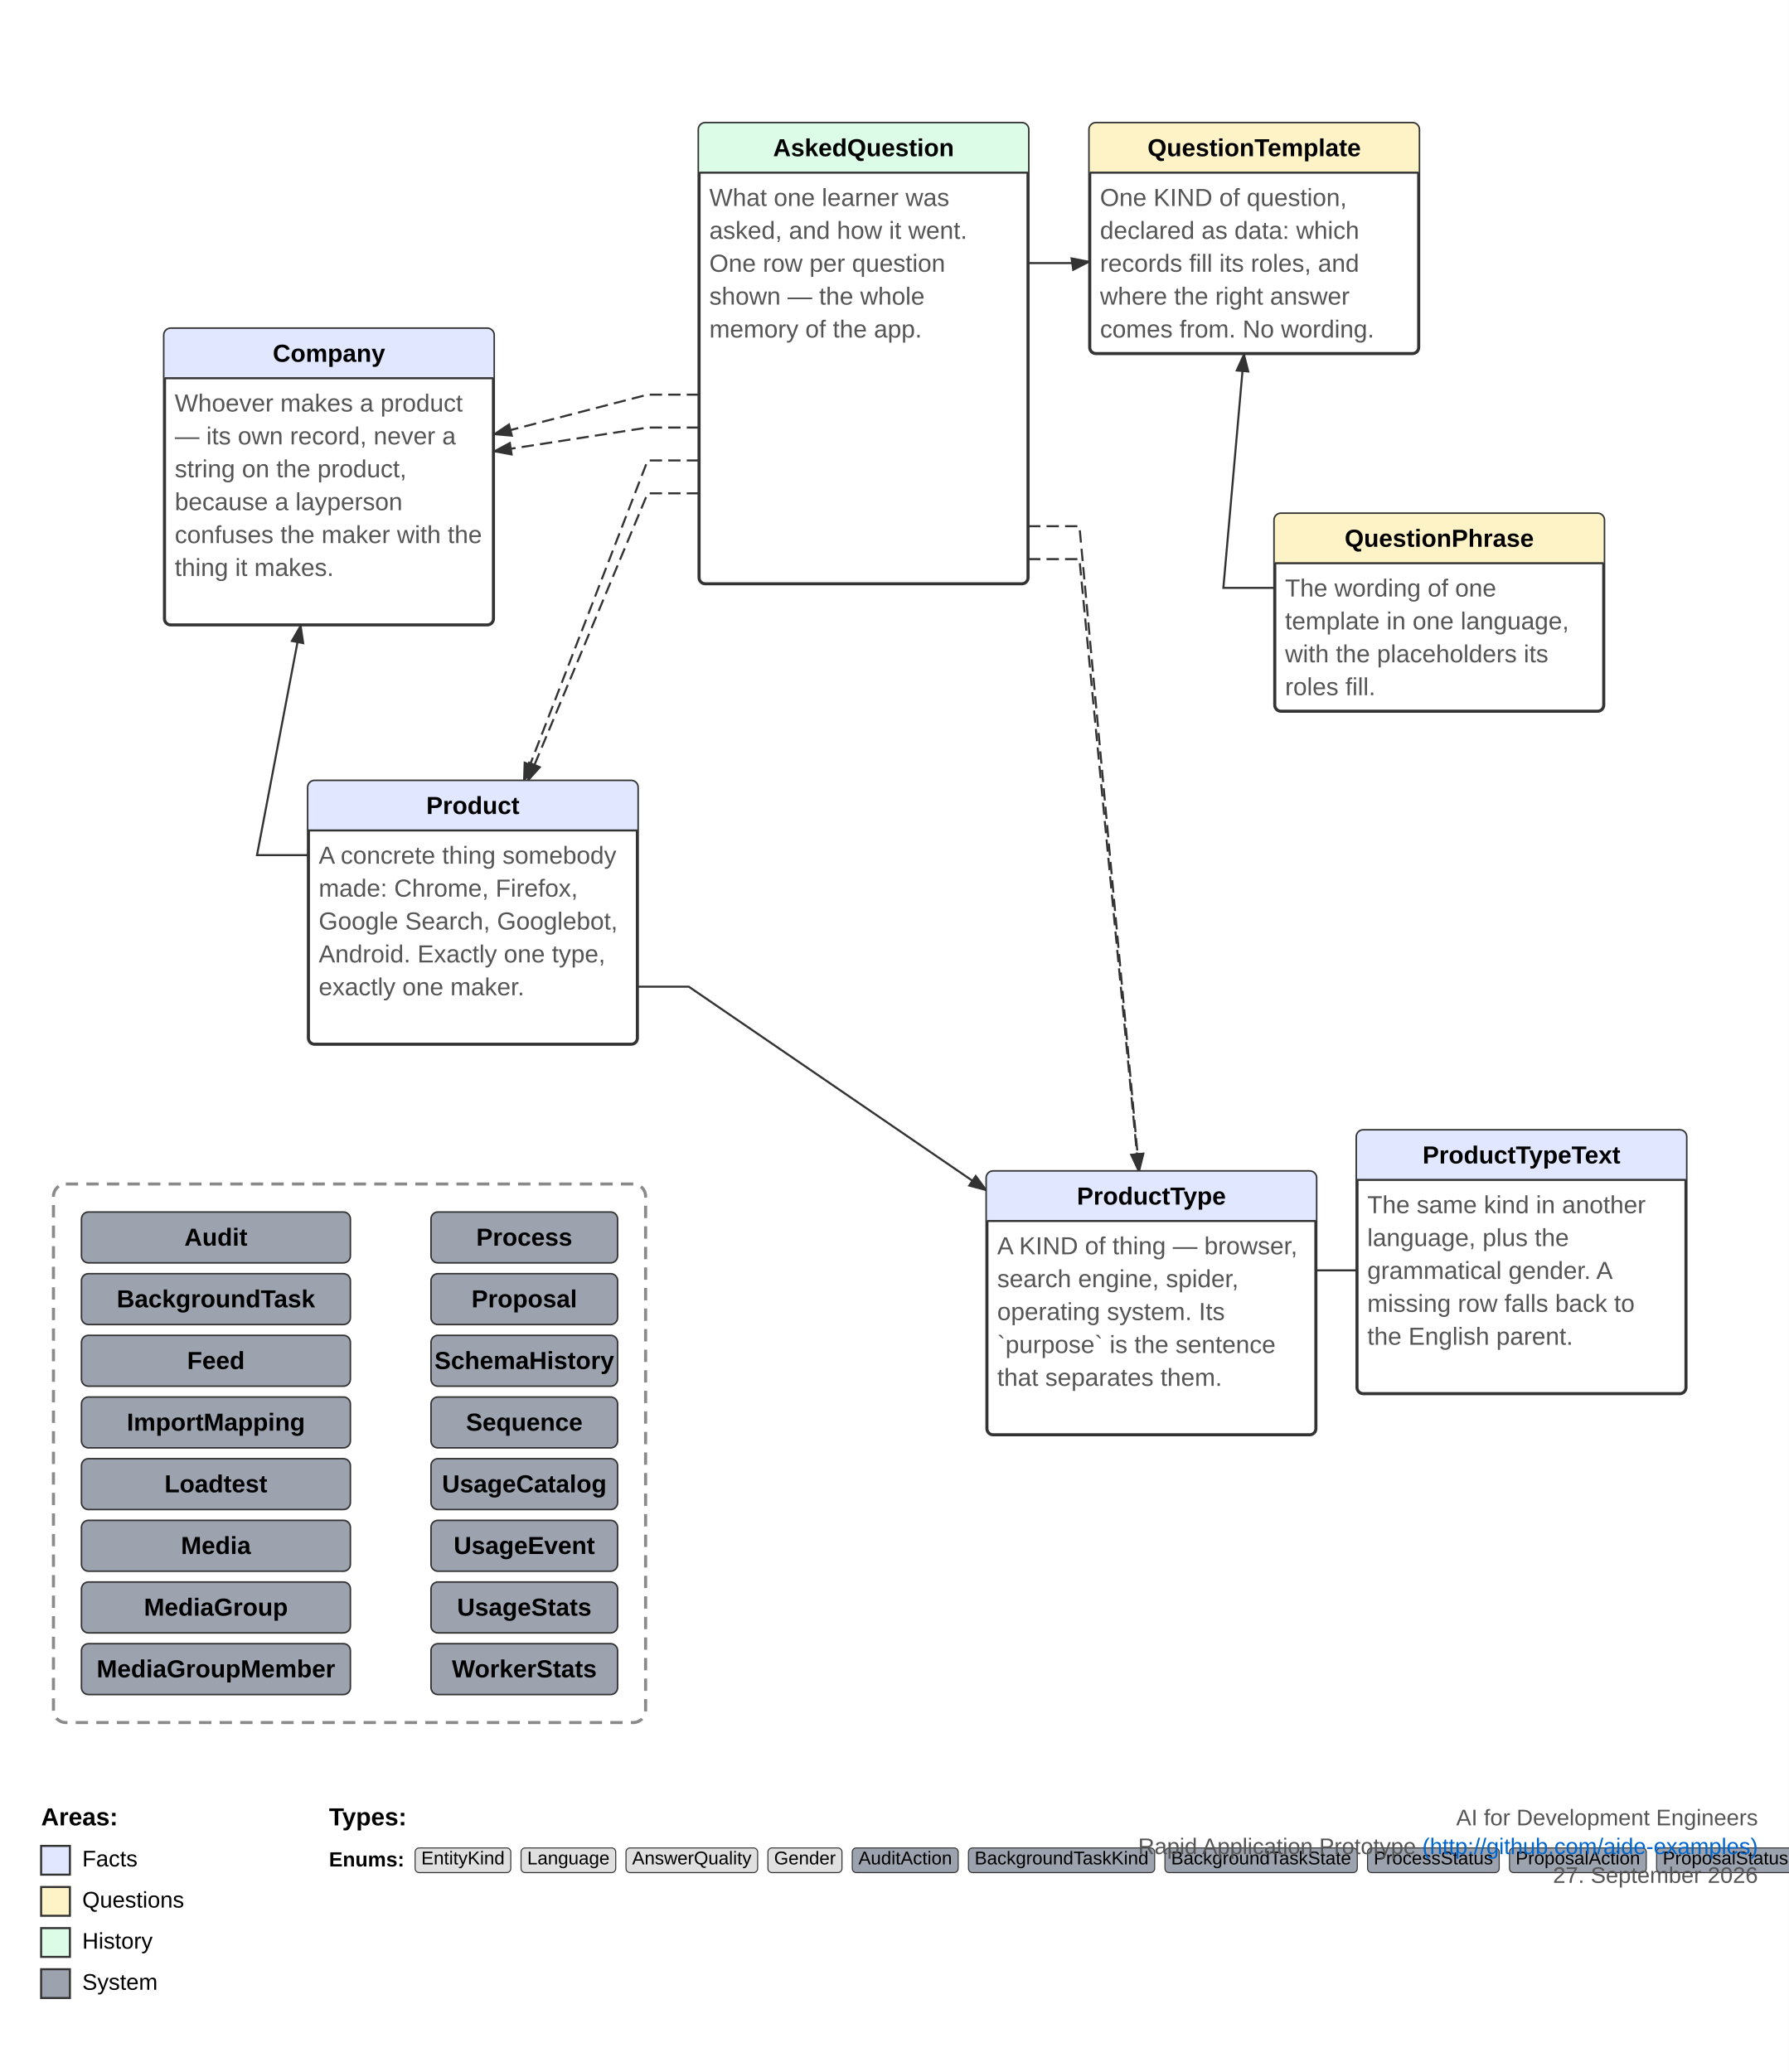
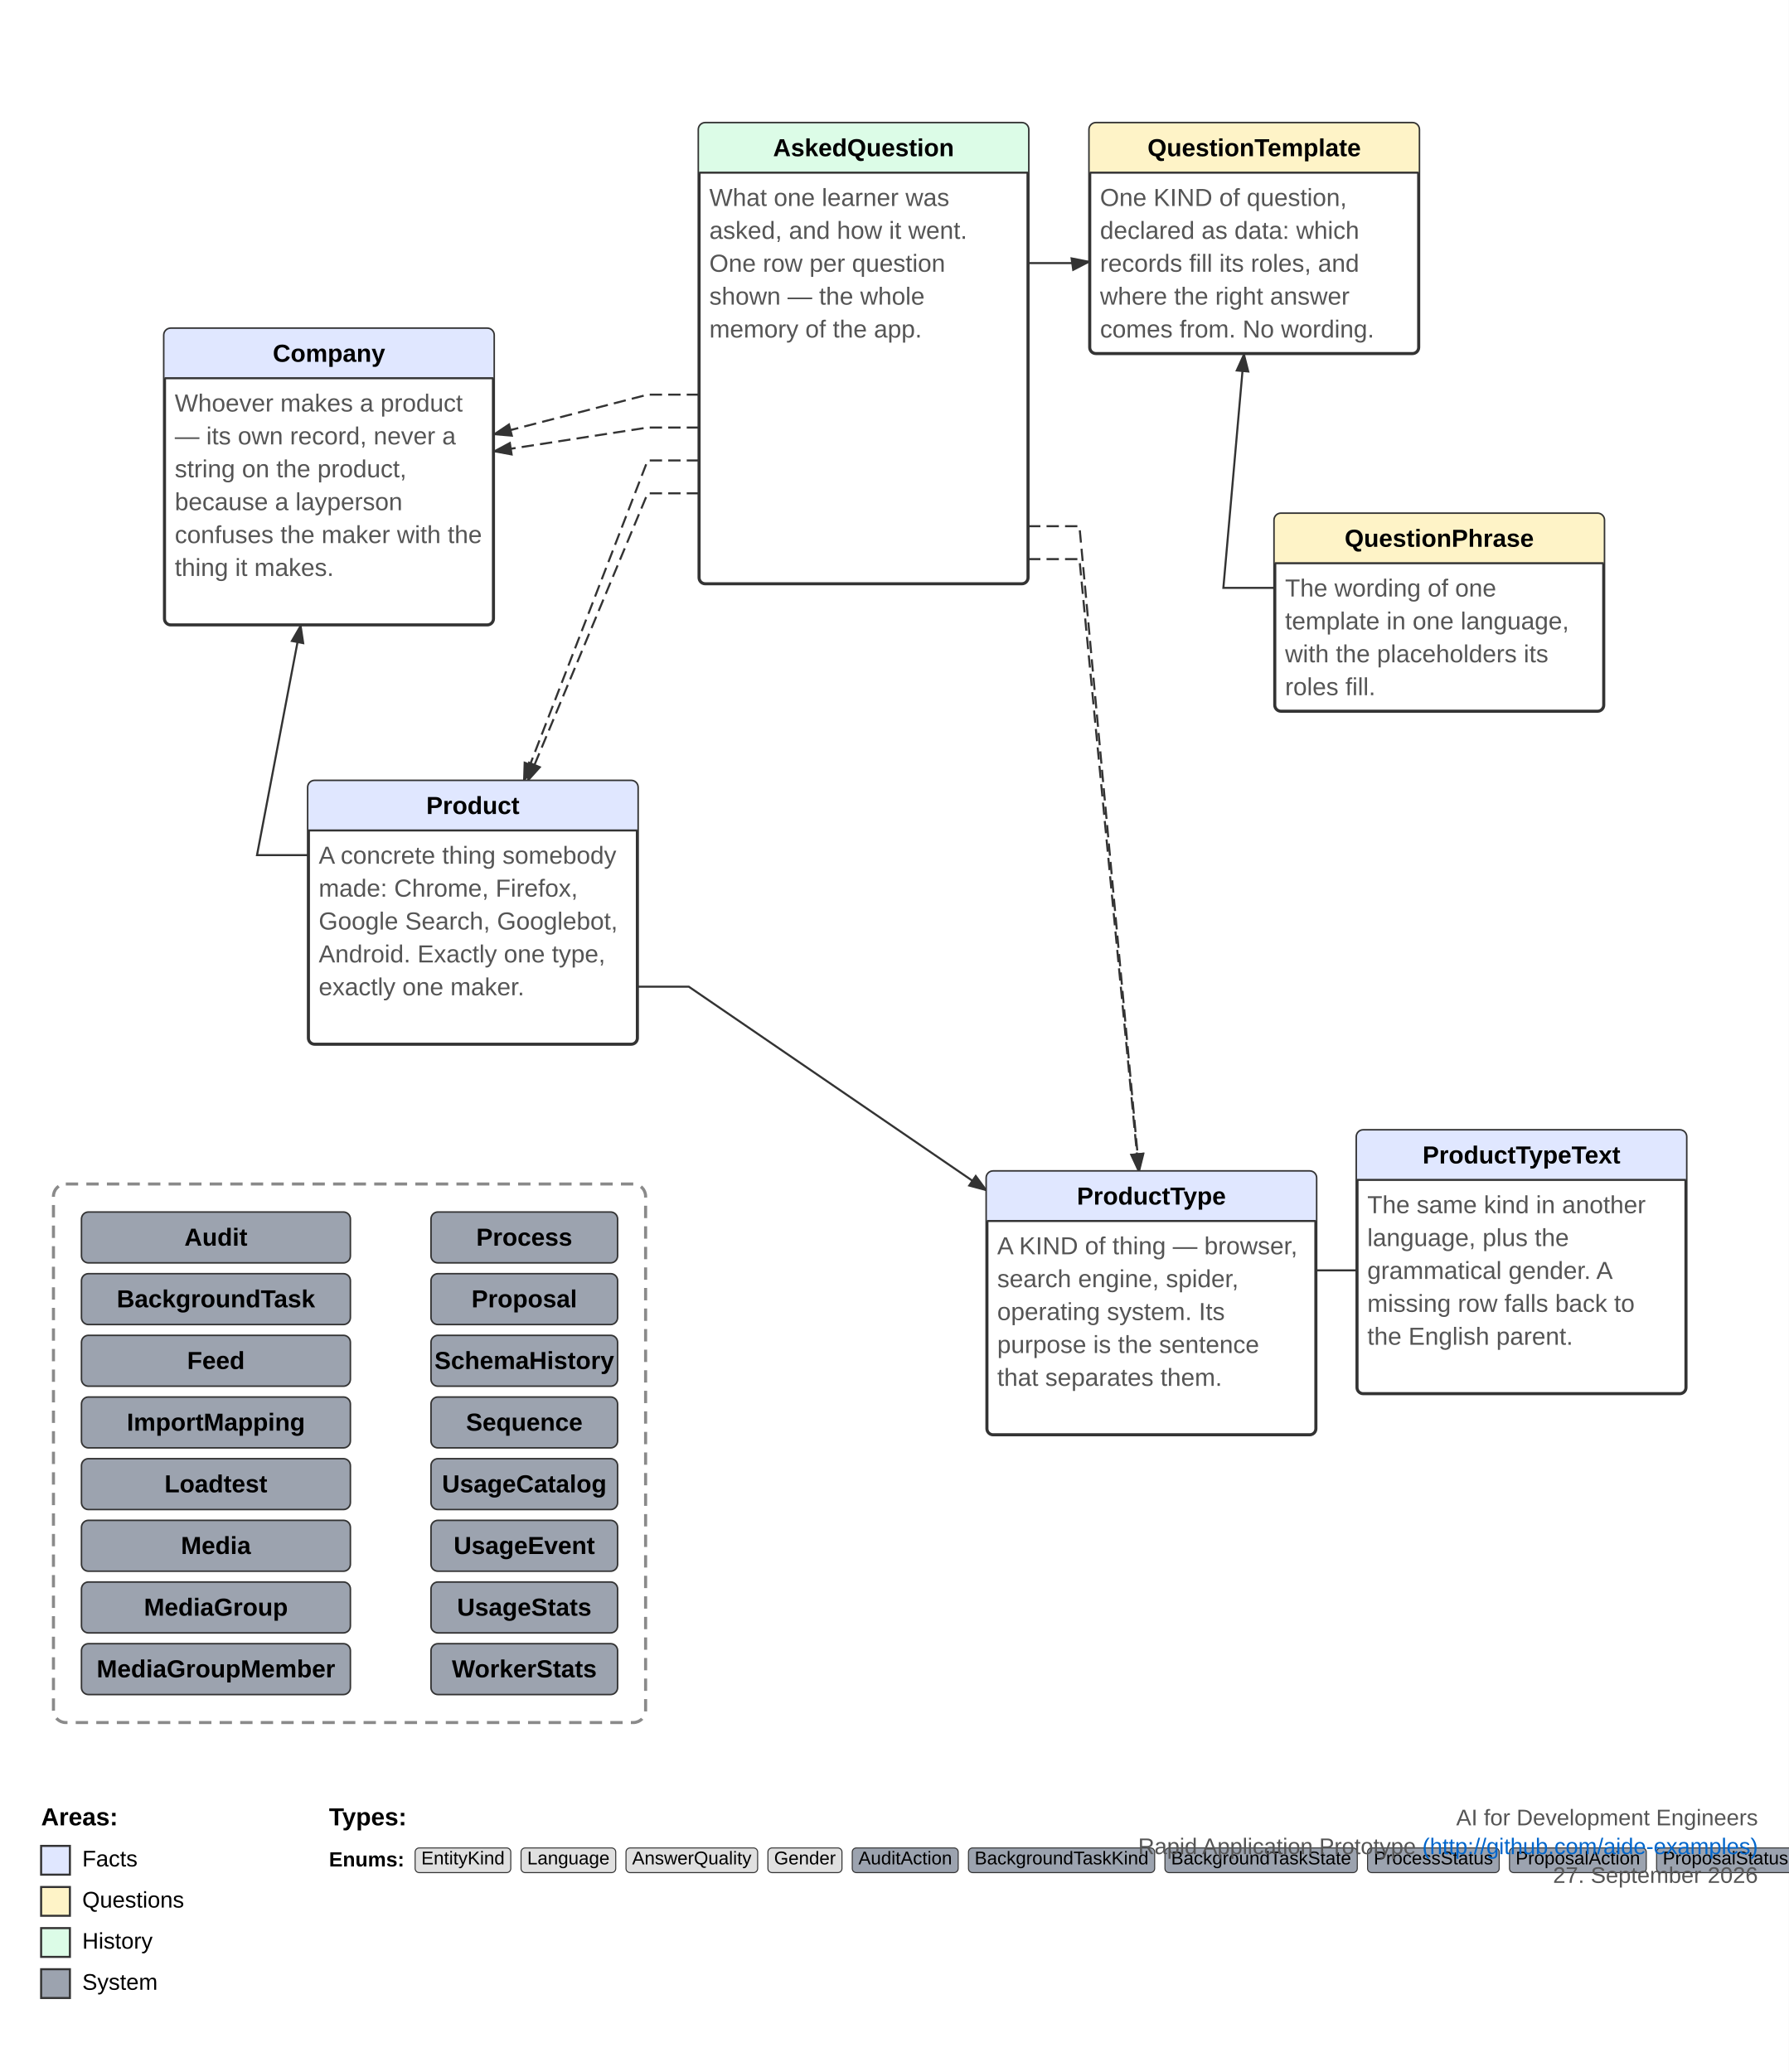
<svg xmlns="http://www.w3.org/2000/svg" viewBox="0 0 870 1008" width="870" height="1008">
  <defs>
    <marker id="arrowhead" markerWidth="10" markerHeight="7" refX="9" refY="3.5" orient="auto">
      <polygon points="0 0, 10 3.5, 0 7" fill="#333" />
    </marker>
    <clipPath id="clip-AskedQuestion">
      <rect x="340" y="60" width="160" height="224" rx="3" />
    </clipPath>
    <clipPath id="clip-Company">
      <rect x="80" y="160" width="160" height="144" rx="3" />
    </clipPath>
    <clipPath id="clip-Product">
      <rect x="150" y="380" width="160" height="128" rx="3" />
    </clipPath>
    <clipPath id="clip-ProductType">
      <rect x="480" y="570" width="160" height="128" rx="3" />
    </clipPath>
    <clipPath id="clip-ProductTypeText">
      <rect x="660" y="550" width="160" height="128" rx="3" />
    </clipPath>
    <clipPath id="clip-QuestionPhrase">
      <rect x="620" y="250" width="160" height="96" rx="3" />
    </clipPath>
    <clipPath id="clip-QuestionTemplate">
      <rect x="530" y="60" width="160" height="112" rx="3" />
    </clipPath>
    <clipPath id="clip-Audit">
      <rect x="40" y="590" width="130.045" height="24" rx="3" />
    </clipPath>
    <clipPath id="clip-BackgroundTask">
      <rect x="40" y="620" width="130.045" height="24" rx="3" />
    </clipPath>
    <clipPath id="clip-Feed">
      <rect x="40" y="650" width="130.045" height="24" rx="3" />
    </clipPath>
    <clipPath id="clip-ImportMapping">
      <rect x="40" y="680" width="130.045" height="24" rx="3" />
    </clipPath>
    <clipPath id="clip-Loadtest">
      <rect x="40" y="710" width="130.045" height="24" rx="3" />
    </clipPath>
    <clipPath id="clip-Media">
      <rect x="40" y="740" width="130.045" height="24" rx="3" />
    </clipPath>
    <clipPath id="clip-MediaGroup">
      <rect x="40" y="770" width="130.045" height="24" rx="3" />
    </clipPath>
    <clipPath id="clip-MediaGroupMember">
      <rect x="40" y="800" width="130.045" height="24" rx="3" />
    </clipPath>
    <clipPath id="clip-Process">
      <rect x="210" y="590" width="90" height="24" rx="3" />
    </clipPath>
    <clipPath id="clip-Proposal">
      <rect x="210" y="620" width="90" height="24" rx="3" />
    </clipPath>
    <clipPath id="clip-SchemaHistory">
      <rect x="210" y="650" width="90" height="24" rx="3" />
    </clipPath>
    <clipPath id="clip-Sequence">
      <rect x="210" y="680" width="90" height="24" rx="3" />
    </clipPath>
    <clipPath id="clip-UsageCatalog">
      <rect x="210" y="710" width="90" height="24" rx="3" />
    </clipPath>
    <clipPath id="clip-UsageEvent">
      <rect x="210" y="740" width="90" height="24" rx="3" />
    </clipPath>
    <clipPath id="clip-UsageStats">
      <rect x="210" y="770" width="90" height="24" rx="3" />
    </clipPath>
    <clipPath id="clip-WorkerStats">
      <rect x="210" y="800" width="90" height="24" rx="3" />
    </clipPath>
  </defs>
  <rect width="870" height="1008" fill="white" />
  <path d="M 500 128 L 525 128 L 530 127.294" fill="none" stroke="#333" stroke-width="1" marker-end="url(#arrowhead)" />
  <path d="M 340 224 L 315 224 L 254.727 380" fill="none" stroke="#333" stroke-width="1" marker-end="url(#arrowhead)" stroke-dasharray="6,3" />
  <path d="M 500 256 L 525 256 L 554.074 570" fill="none" stroke="#333" stroke-width="1" marker-end="url(#arrowhead)" stroke-dasharray="6,3" />
  <path d="M 340 192 L 315 192 L 240 211.355" fill="none" stroke="#333" stroke-width="1" marker-end="url(#arrowhead)" stroke-dasharray="6,3" />
  <path d="M 340 240 L 315 240 L 256.667 380" fill="none" stroke="#333" stroke-width="1" marker-end="url(#arrowhead)" stroke-dasharray="6,3" />
  <path d="M 500 272 L 525 272 L 553.812 570" fill="none" stroke="#333" stroke-width="1" marker-end="url(#arrowhead)" stroke-dasharray="6,3" />
  <path d="M 340 208 L 315 208 L 240 219.613" fill="none" stroke="#333" stroke-width="1" marker-end="url(#arrowhead)" stroke-dasharray="6,3" />
  <path d="M 310 480 L 335 480 L 480 579.244" fill="none" stroke="#333" stroke-width="1" marker-end="url(#arrowhead)" />
  <path d="M 150 416 L 125 416 L 146.304 304" fill="none" stroke="#333" stroke-width="1" marker-end="url(#arrowhead)" />
  <path d="M 660 618 L 635 618 L 560 634" fill="none" stroke="#333" stroke-width="1" marker-end="url(#arrowhead)" />
  <path d="M 620 286 L 595 286 L 605.059 172" fill="none" stroke="#333" stroke-width="1" marker-end="url(#arrowhead)" />
  <rect x="26" y="576" width="288" height="262" fill="none" stroke="#8a8a8a" stroke-width="1.5" stroke-dasharray="6,4" rx="6" />
  <rect x="340" y="60" width="160" height="224" fill="white" stroke="#333" stroke-width="1.5" rx="3" />
  <rect x="340" y="60" width="160" height="24" fill="#DCFCE7" clip-path="url(#clip-AskedQuestion)" />
  <text x="420" y="76" text-anchor="middle" font-family="Arial, sans-serif" font-size="12" font-weight="bold">AskedQuestion</text>
  <line x1="340" y1="84" x2="500" y2="84" stroke="#333" stroke-width="1" />
  <text x="345" y="100.2" font-family="Arial, sans-serif" font-size="12" fill="#555">What one learner was</text>
  <text x="345" y="116.2" font-family="Arial, sans-serif" font-size="12" fill="#555">asked, and how it went.</text>
  <text x="345" y="132.2" font-family="Arial, sans-serif" font-size="12" fill="#555">One row per question</text>
  <text x="345" y="148.2" font-family="Arial, sans-serif" font-size="12" fill="#555">shown — the whole</text>
  <text x="345" y="164.2" font-family="Arial, sans-serif" font-size="12" fill="#555">memory of the app.</text>
  <rect x="80" y="160" width="160" height="144" fill="white" stroke="#333" stroke-width="1.5" rx="3" />
  <rect x="80" y="160" width="160" height="24" fill="#E0E7FF" clip-path="url(#clip-Company)" />
  <text x="160" y="176" text-anchor="middle" font-family="Arial, sans-serif" font-size="12" font-weight="bold">Company</text>
  <line x1="80" y1="184" x2="240" y2="184" stroke="#333" stroke-width="1" />
  <text x="85" y="200.2" font-family="Arial, sans-serif" font-size="12" fill="#555">Whoever makes a product</text>
  <text x="85" y="216.2" font-family="Arial, sans-serif" font-size="12" fill="#555">— its own record, never a</text>
  <text x="85" y="232.2" font-family="Arial, sans-serif" font-size="12" fill="#555">string on the product,</text>
  <text x="85" y="248.2" font-family="Arial, sans-serif" font-size="12" fill="#555">because a layperson</text>
  <text x="85" y="264.2" font-family="Arial, sans-serif" font-size="12" fill="#555">confuses the maker with the</text>
  <text x="85" y="280.2" font-family="Arial, sans-serif" font-size="12" fill="#555">thing it makes.</text>
  <rect x="150" y="380" width="160" height="128" fill="white" stroke="#333" stroke-width="1.5" rx="3" />
  <rect x="150" y="380" width="160" height="24" fill="#E0E7FF" clip-path="url(#clip-Product)" />
  <text x="230" y="396" text-anchor="middle" font-family="Arial, sans-serif" font-size="12" font-weight="bold">Product</text>
  <line x1="150" y1="404" x2="310" y2="404" stroke="#333" stroke-width="1" />
  <text x="155" y="420.2" font-family="Arial, sans-serif" font-size="12" fill="#555">A concrete thing somebody</text>
  <text x="155" y="436.2" font-family="Arial, sans-serif" font-size="12" fill="#555">made: Chrome, Firefox,</text>
  <text x="155" y="452.2" font-family="Arial, sans-serif" font-size="12" fill="#555">Google Search, Googlebot,</text>
  <text x="155" y="468.2" font-family="Arial, sans-serif" font-size="12" fill="#555">Android. Exactly one type,</text>
  <text x="155" y="484.2" font-family="Arial, sans-serif" font-size="12" fill="#555">exactly one maker.</text>
  <rect x="480" y="570" width="160" height="128" fill="white" stroke="#333" stroke-width="1.5" rx="3" />
  <rect x="480" y="570" width="160" height="24" fill="#E0E7FF" clip-path="url(#clip-ProductType)" />
  <text x="560" y="586" text-anchor="middle" font-family="Arial, sans-serif" font-size="12" font-weight="bold">ProductType</text>
  <line x1="480" y1="594" x2="640" y2="594" stroke="#333" stroke-width="1" />
  <text x="485" y="610.2" font-family="Arial, sans-serif" font-size="12" fill="#555">A KIND of thing — browser,</text>
  <text x="485" y="626.2" font-family="Arial, sans-serif" font-size="12" fill="#555">search engine, spider,</text>
  <text x="485" y="642.2" font-family="Arial, sans-serif" font-size="12" fill="#555">operating system. Its</text>
-   <text x="485" y="658.2" font-family="Arial, sans-serif" font-size="12" fill="#555">`purpose` is the sentence</text>
+   <text x="485" y="658.2" font-family="Arial, sans-serif" font-size="12" fill="#555">purpose is the sentence</text>
  <text x="485" y="674.2" font-family="Arial, sans-serif" font-size="12" fill="#555">that separates them.</text>
  <rect x="660" y="550" width="160" height="128" fill="white" stroke="#333" stroke-width="1.5" rx="3" />
  <rect x="660" y="550" width="160" height="24" fill="#E0E7FF" clip-path="url(#clip-ProductTypeText)" />
  <text x="740" y="566" text-anchor="middle" font-family="Arial, sans-serif" font-size="12" font-weight="bold">ProductTypeText</text>
  <line x1="660" y1="574" x2="820" y2="574" stroke="#333" stroke-width="1" />
  <text x="665" y="590.2" font-family="Arial, sans-serif" font-size="12" fill="#555">The same kind in another</text>
  <text x="665" y="606.2" font-family="Arial, sans-serif" font-size="12" fill="#555">language, plus the</text>
  <text x="665" y="622.2" font-family="Arial, sans-serif" font-size="12" fill="#555">grammatical gender. A</text>
  <text x="665" y="638.2" font-family="Arial, sans-serif" font-size="12" fill="#555">missing row falls back to</text>
  <text x="665" y="654.2" font-family="Arial, sans-serif" font-size="12" fill="#555">the English parent.</text>
  <rect x="620" y="250" width="160" height="96" fill="white" stroke="#333" stroke-width="1.5" rx="3" />
  <rect x="620" y="250" width="160" height="24" fill="#FEF3C7" clip-path="url(#clip-QuestionPhrase)" />
  <text x="700" y="266" text-anchor="middle" font-family="Arial, sans-serif" font-size="12" font-weight="bold">QuestionPhrase</text>
  <line x1="620" y1="274" x2="780" y2="274" stroke="#333" stroke-width="1" />
  <text x="625" y="290.2" font-family="Arial, sans-serif" font-size="12" fill="#555">The wording of one</text>
  <text x="625" y="306.2" font-family="Arial, sans-serif" font-size="12" fill="#555">template in one language,</text>
  <text x="625" y="322.2" font-family="Arial, sans-serif" font-size="12" fill="#555">with the placeholders its</text>
  <text x="625" y="338.2" font-family="Arial, sans-serif" font-size="12" fill="#555">roles fill.</text>
  <rect x="530" y="60" width="160" height="112" fill="white" stroke="#333" stroke-width="1.5" rx="3" />
  <rect x="530" y="60" width="160" height="24" fill="#FEF3C7" clip-path="url(#clip-QuestionTemplate)" />
  <text x="610" y="76" text-anchor="middle" font-family="Arial, sans-serif" font-size="12" font-weight="bold">QuestionTemplate</text>
  <line x1="530" y1="84" x2="690" y2="84" stroke="#333" stroke-width="1" />
  <text x="535" y="100.2" font-family="Arial, sans-serif" font-size="12" fill="#555">One KIND of question,</text>
  <text x="535" y="116.2" font-family="Arial, sans-serif" font-size="12" fill="#555">declared as data: which</text>
  <text x="535" y="132.2" font-family="Arial, sans-serif" font-size="12" fill="#555">records fill its roles, and</text>
  <text x="535" y="148.2" font-family="Arial, sans-serif" font-size="12" fill="#555">where the right answer</text>
  <text x="535" y="164.2" font-family="Arial, sans-serif" font-size="12" fill="#555">comes from. No wording.</text>
  <rect x="40" y="590" width="130.045" height="24" fill="white" stroke="#333" stroke-width="1.5" rx="3" />
  <rect x="40" y="590" width="130.045" height="24" fill="#9ca3af" clip-path="url(#clip-Audit)" />
  <text x="105.022" y="606" text-anchor="middle" font-family="Arial, sans-serif" font-size="12" font-weight="bold">Audit</text>
  <rect x="40" y="620" width="130.045" height="24" fill="white" stroke="#333" stroke-width="1.5" rx="3" />
  <rect x="40" y="620" width="130.045" height="24" fill="#9ca3af" clip-path="url(#clip-BackgroundTask)" />
  <text x="105.022" y="636" text-anchor="middle" font-family="Arial, sans-serif" font-size="12" font-weight="bold">BackgroundTask</text>
  <rect x="40" y="650" width="130.045" height="24" fill="white" stroke="#333" stroke-width="1.5" rx="3" />
  <rect x="40" y="650" width="130.045" height="24" fill="#9ca3af" clip-path="url(#clip-Feed)" />
  <text x="105.022" y="666" text-anchor="middle" font-family="Arial, sans-serif" font-size="12" font-weight="bold">Feed</text>
  <rect x="40" y="680" width="130.045" height="24" fill="white" stroke="#333" stroke-width="1.5" rx="3" />
  <rect x="40" y="680" width="130.045" height="24" fill="#9ca3af" clip-path="url(#clip-ImportMapping)" />
  <text x="105.022" y="696" text-anchor="middle" font-family="Arial, sans-serif" font-size="12" font-weight="bold">ImportMapping</text>
  <rect x="40" y="710" width="130.045" height="24" fill="white" stroke="#333" stroke-width="1.5" rx="3" />
  <rect x="40" y="710" width="130.045" height="24" fill="#9ca3af" clip-path="url(#clip-Loadtest)" />
  <text x="105.022" y="726" text-anchor="middle" font-family="Arial, sans-serif" font-size="12" font-weight="bold">Loadtest</text>
  <rect x="40" y="740" width="130.045" height="24" fill="white" stroke="#333" stroke-width="1.5" rx="3" />
  <rect x="40" y="740" width="130.045" height="24" fill="#9ca3af" clip-path="url(#clip-Media)" />
  <text x="105.022" y="756" text-anchor="middle" font-family="Arial, sans-serif" font-size="12" font-weight="bold">Media</text>
  <rect x="40" y="770" width="130.045" height="24" fill="white" stroke="#333" stroke-width="1.5" rx="3" />
  <rect x="40" y="770" width="130.045" height="24" fill="#9ca3af" clip-path="url(#clip-MediaGroup)" />
  <text x="105.022" y="786" text-anchor="middle" font-family="Arial, sans-serif" font-size="12" font-weight="bold">MediaGroup</text>
  <rect x="40" y="800" width="130.045" height="24" fill="white" stroke="#333" stroke-width="1.5" rx="3" />
  <rect x="40" y="800" width="130.045" height="24" fill="#9ca3af" clip-path="url(#clip-MediaGroupMember)" />
  <text x="105.022" y="816" text-anchor="middle" font-family="Arial, sans-serif" font-size="12" font-weight="bold">MediaGroupMember</text>
  <rect x="210" y="590" width="90" height="24" fill="white" stroke="#333" stroke-width="1.5" rx="3" />
  <rect x="210" y="590" width="90" height="24" fill="#9ca3af" clip-path="url(#clip-Process)" />
  <text x="255" y="606" text-anchor="middle" font-family="Arial, sans-serif" font-size="12" font-weight="bold">Process</text>
  <rect x="210" y="620" width="90" height="24" fill="white" stroke="#333" stroke-width="1.5" rx="3" />
  <rect x="210" y="620" width="90" height="24" fill="#9ca3af" clip-path="url(#clip-Proposal)" />
  <text x="255" y="636" text-anchor="middle" font-family="Arial, sans-serif" font-size="12" font-weight="bold">Proposal</text>
  <rect x="210" y="650" width="90" height="24" fill="white" stroke="#333" stroke-width="1.5" rx="3" />
  <rect x="210" y="650" width="90" height="24" fill="#9ca3af" clip-path="url(#clip-SchemaHistory)" />
  <text x="255" y="666" text-anchor="middle" font-family="Arial, sans-serif" font-size="12" font-weight="bold">SchemaHistory</text>
  <rect x="210" y="680" width="90" height="24" fill="white" stroke="#333" stroke-width="1.5" rx="3" />
  <rect x="210" y="680" width="90" height="24" fill="#9ca3af" clip-path="url(#clip-Sequence)" />
  <text x="255" y="696" text-anchor="middle" font-family="Arial, sans-serif" font-size="12" font-weight="bold">Sequence</text>
  <rect x="210" y="710" width="90" height="24" fill="white" stroke="#333" stroke-width="1.5" rx="3" />
  <rect x="210" y="710" width="90" height="24" fill="#9ca3af" clip-path="url(#clip-UsageCatalog)" />
  <text x="255" y="726" text-anchor="middle" font-family="Arial, sans-serif" font-size="12" font-weight="bold">UsageCatalog</text>
  <rect x="210" y="740" width="90" height="24" fill="white" stroke="#333" stroke-width="1.5" rx="3" />
  <rect x="210" y="740" width="90" height="24" fill="#9ca3af" clip-path="url(#clip-UsageEvent)" />
  <text x="255" y="756" text-anchor="middle" font-family="Arial, sans-serif" font-size="12" font-weight="bold">UsageEvent</text>
  <rect x="210" y="770" width="90" height="24" fill="white" stroke="#333" stroke-width="1.5" rx="3" />
  <rect x="210" y="770" width="90" height="24" fill="#9ca3af" clip-path="url(#clip-UsageStats)" />
  <text x="255" y="786" text-anchor="middle" font-family="Arial, sans-serif" font-size="12" font-weight="bold">UsageStats</text>
  <rect x="210" y="800" width="90" height="24" fill="white" stroke="#333" stroke-width="1.5" rx="3" />
  <rect x="210" y="800" width="90" height="24" fill="#9ca3af" clip-path="url(#clip-WorkerStats)" />
  <text x="255" y="816" text-anchor="middle" font-family="Arial, sans-serif" font-size="12" font-weight="bold">WorkerStats</text>
  <text x="20" y="888" font-family="Arial, sans-serif" font-size="12" font-weight="bold">Areas:</text>
  <text x="160" y="888" font-family="Arial, sans-serif" font-size="12" font-weight="bold">Types:</text>
  <rect x="20" y="898" width="14" height="14" fill="#E0E7FF" stroke="#333" stroke-width="1" />
  <text x="40" y="908" font-family="Arial, sans-serif" font-size="11">Facts</text>
  <text x="160" y="908" font-family="Arial, sans-serif" font-size="10" font-weight="bold">Enums:</text>
  <rect x="201.901" y="899" width="46.522" height="12" fill="#E0E0E0" stroke="#333" stroke-width="0.5" rx="2" />
  <text x="204.901" y="907" font-family="Arial, sans-serif" font-size="9">EntityKind</text>
  <rect x="253.423" y="899" width="46.043" height="12" fill="#E0E0E0" stroke="#333" stroke-width="0.5" rx="2" />
  <text x="256.423" y="907" font-family="Arial, sans-serif" font-size="9">Language</text>
  <rect x="304.466" y="899" width="64.021" height="12" fill="#E0E0E0" stroke="#333" stroke-width="0.5" rx="2" />
  <text x="307.466" y="907" font-family="Arial, sans-serif" font-size="9">AnswerQuality</text>
  <rect x="373.487" y="899" width="36.019" height="12" fill="#E0E0E0" stroke="#333" stroke-width="0.5" rx="2" />
  <text x="376.487" y="907" font-family="Arial, sans-serif" font-size="9">Gender</text>
  <rect x="414.506" y="899" width="51.527" height="12" fill="#9ca3af" stroke="#333" stroke-width="0.5" rx="2" />
  <text x="417.506" y="907" font-family="Arial, sans-serif" font-size="9">AuditAction</text>
  <rect x="471.034" y="899" width="90.551" height="12" fill="#9ca3af" stroke="#333" stroke-width="0.5" rx="2" />
  <text x="474.034" y="907" font-family="Arial, sans-serif" font-size="9">BackgroundTaskKind</text>
  <rect x="566.584" y="899" width="93.552" height="12" fill="#9ca3af" stroke="#333" stroke-width="0.5" rx="2" />
  <text x="569.584" y="907" font-family="Arial, sans-serif" font-size="9">BackgroundTaskState</text>
  <rect x="665.137" y="899" width="64.025" height="12" fill="#9ca3af" stroke="#333" stroke-width="0.5" rx="2" />
  <text x="668.137" y="907" font-family="Arial, sans-serif" font-size="9">ProcessStatus</text>
  <rect x="734.162" y="899" width="66.535" height="12" fill="#9ca3af" stroke="#333" stroke-width="0.5" rx="2" />
  <text x="737.162" y="907" font-family="Arial, sans-serif" font-size="9">ProposalAction</text>
  <rect x="805.697" y="899" width="67.036" height="12" fill="#9ca3af" stroke="#333" stroke-width="0.5" rx="2" />
  <text x="808.697" y="907" font-family="Arial, sans-serif" font-size="9">ProposalStatus</text>
  <rect x="20" y="918" width="14" height="14" fill="#FEF3C7" stroke="#333" stroke-width="1" />
  <text x="40" y="928" font-family="Arial, sans-serif" font-size="11">Questions</text>
  <rect x="20" y="938" width="14" height="14" fill="#DCFCE7" stroke="#333" stroke-width="1" />
  <text x="40" y="948" font-family="Arial, sans-serif" font-size="11">History</text>
  <rect x="20" y="958" width="14" height="14" fill="#9ca3af" stroke="#333" stroke-width="1" />
  <text x="40" y="968" font-family="Arial, sans-serif" font-size="11">System</text>
  <text x="855" y="888" text-anchor="end" font-family="Arial, sans-serif" font-size="11" fill="#555">AI for Development Engineers</text>
  <text x="855" y="902" text-anchor="end" font-family="Arial, sans-serif" font-size="11" fill="#555">Rapid Application Prototype <tspan fill="#0066cc">(http://github.com/aide-examples)</tspan>
  </text>
  <text x="855" y="916" text-anchor="end" font-family="Arial, sans-serif" font-size="11" fill="#555">27. September 2026</text>
</svg>
